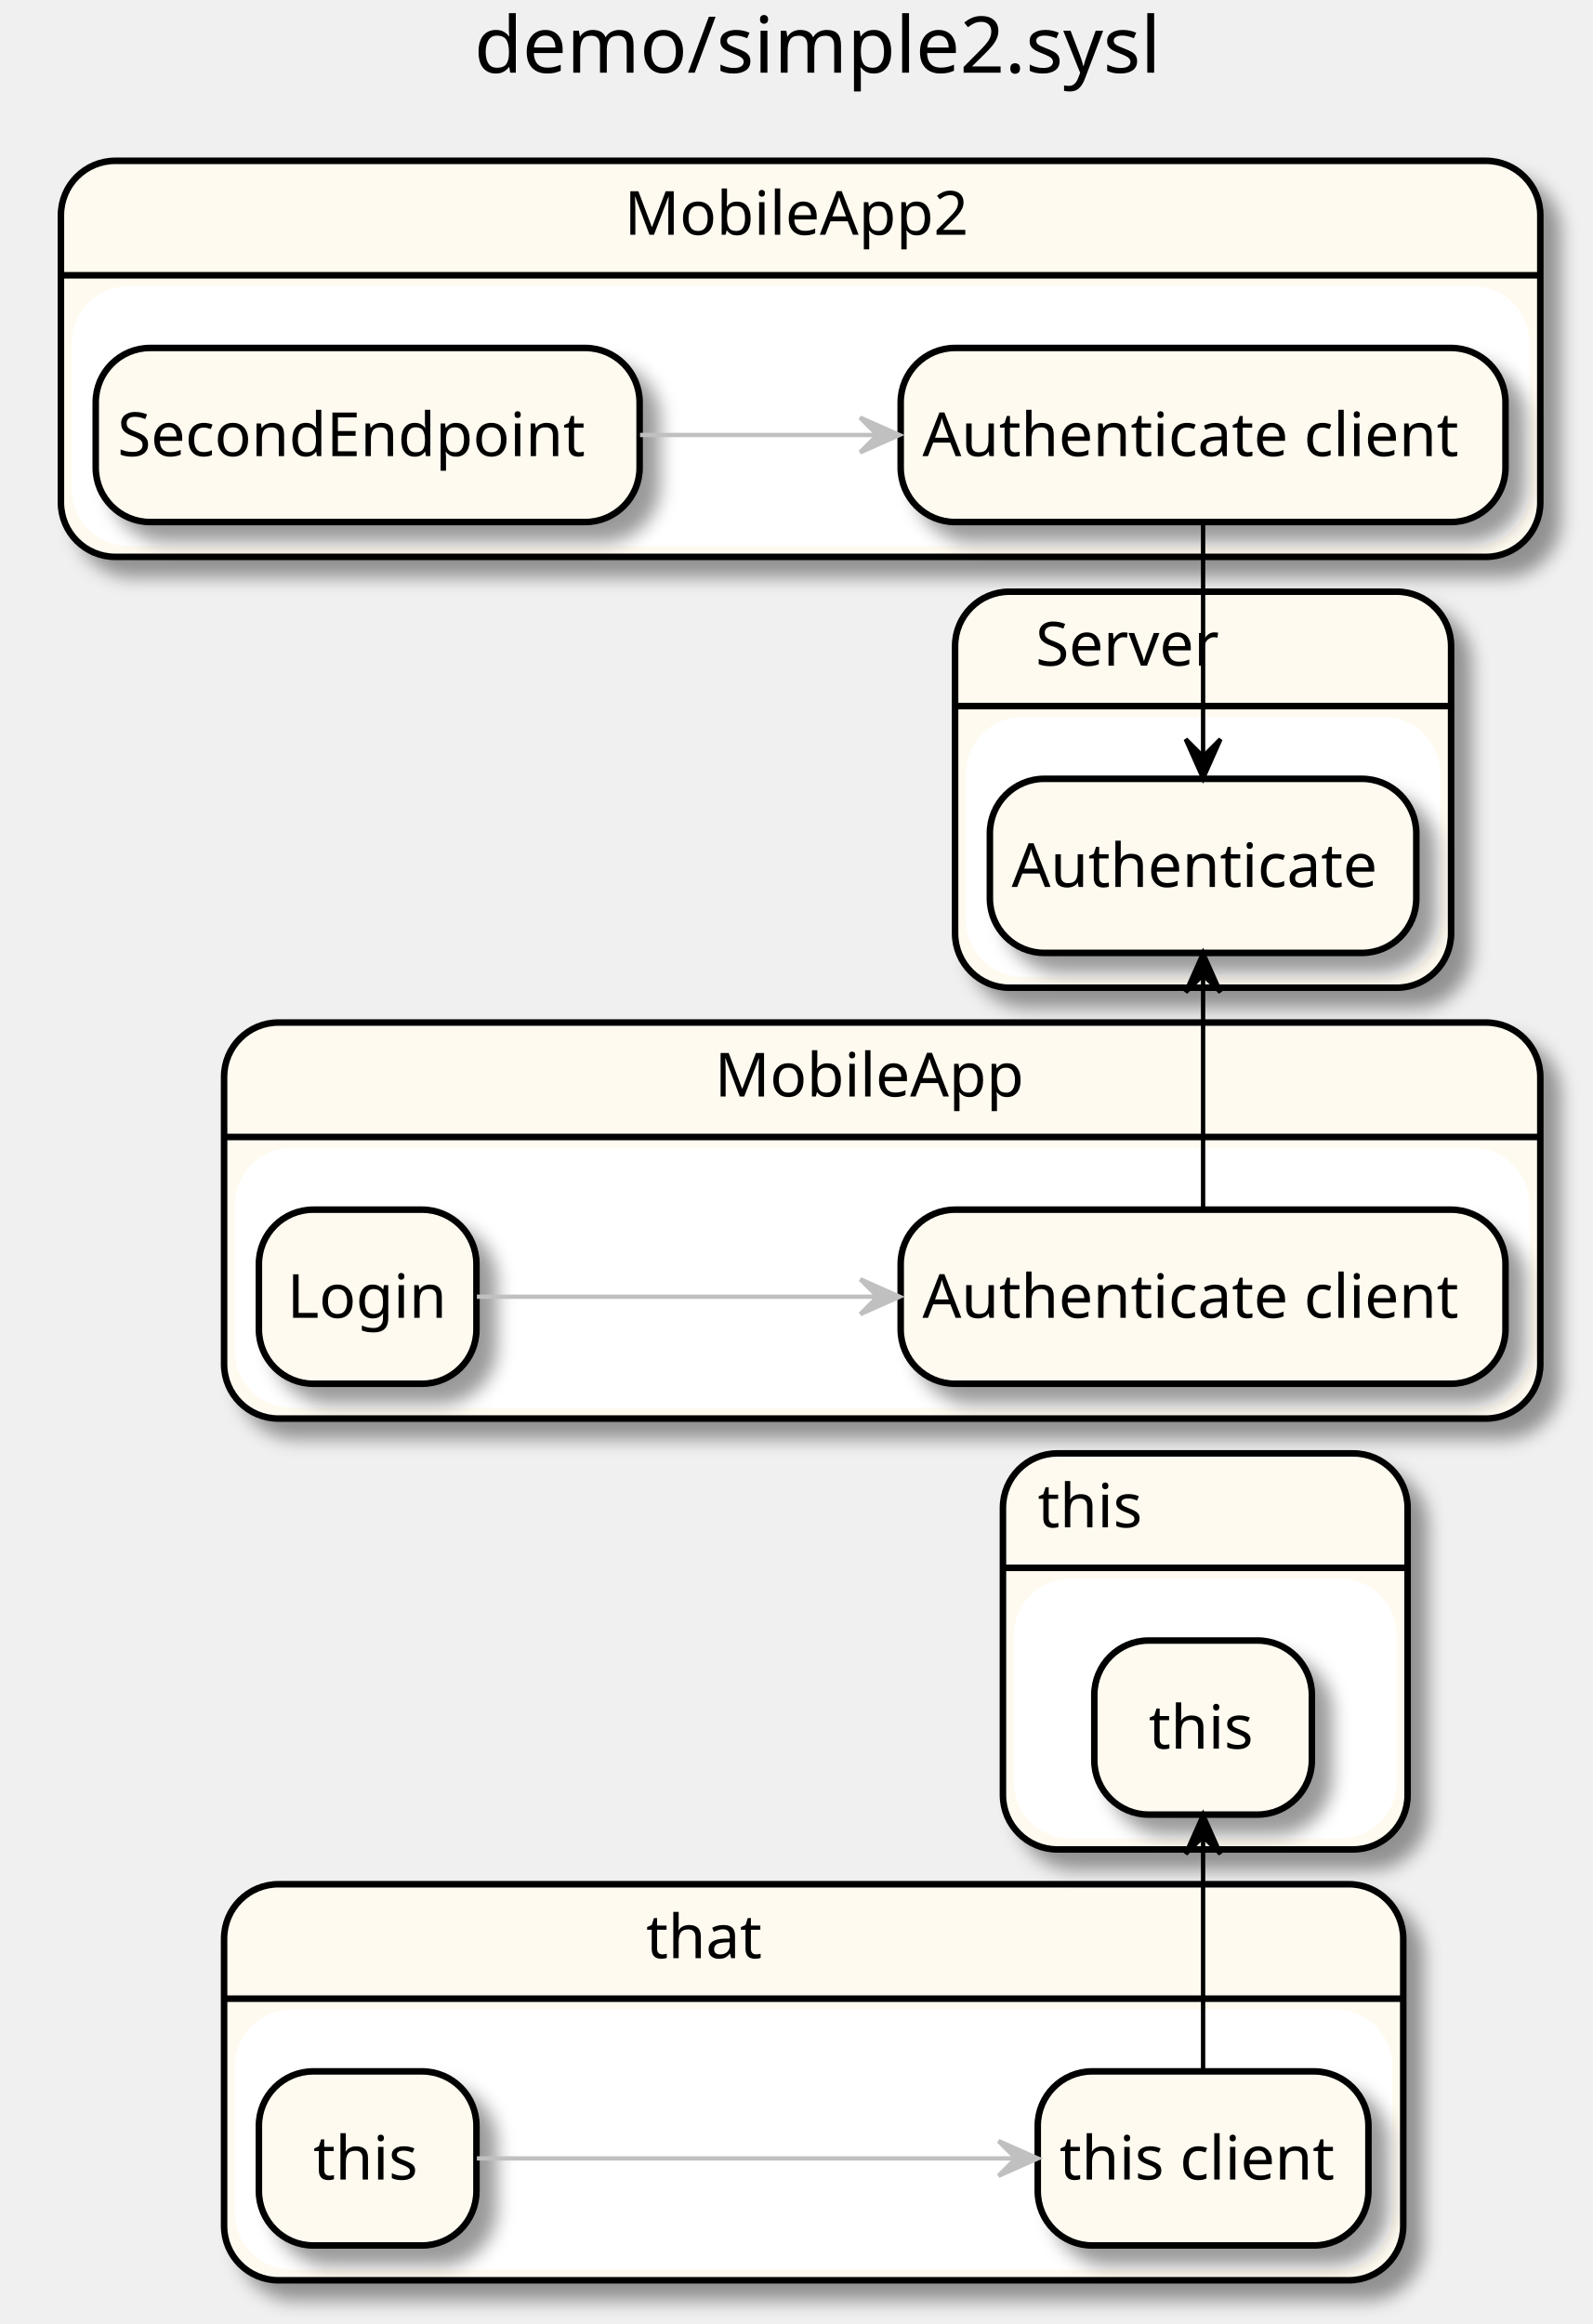
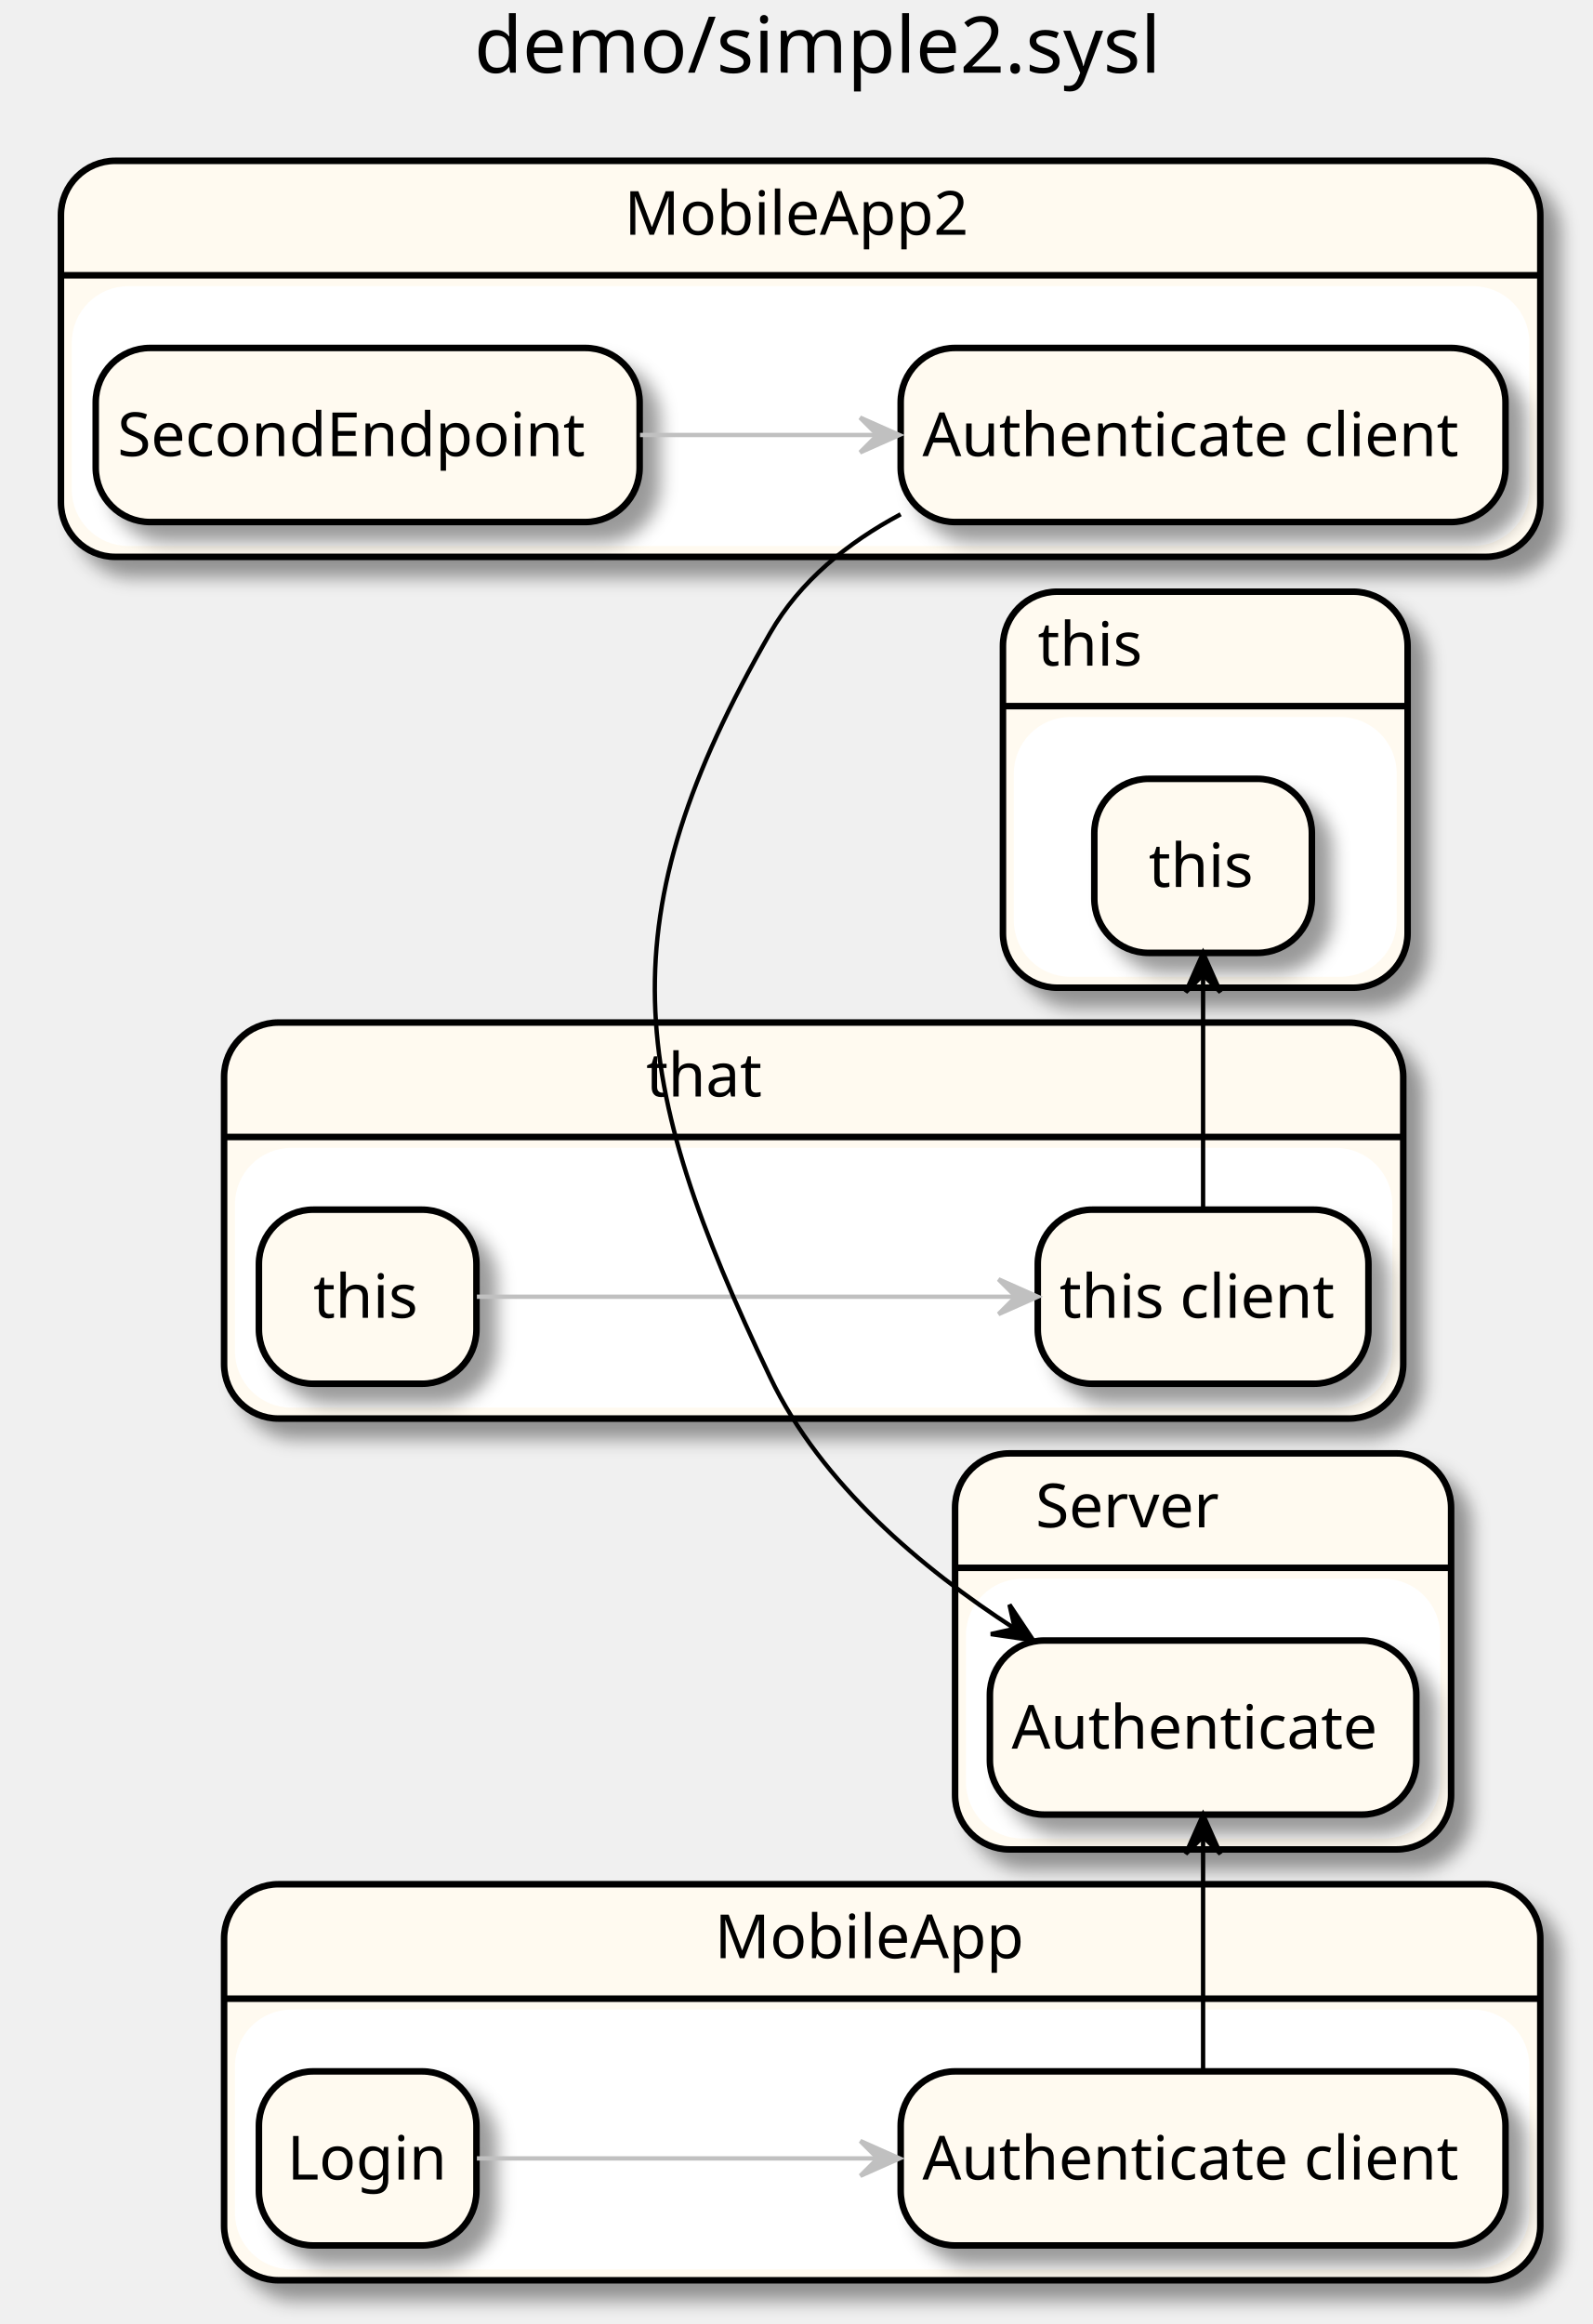
<svg xmlns="http://www.w3.org/2000/svg" contentScriptType="application/ecmascript" contentStyleType="text/css" height="534px" preserveAspectRatio="none" style="width:366px;height:534px;" version="1.1" viewBox="0 0 366 534" width="366px" zoomAndPan="magnify">
  <defs>
-     <filter height="300%" id="f1su5obtea0nge" width="300%" x="-1" y="-1">
+     <filter height="300%" id="f5itngduisv7i" width="300%" x="-1" y="-1">
      <feGaussianBlur result="blurOut" stdDeviation="2.0" />
      <feColorMatrix in="blurOut" result="blurOut2" type="matrix" values="0 0 0 0 0 0 0 0 0 0 0 0 0 0 0 0 0 0 .4 0" />
      <feOffset dx="4.0" dy="4.0" in="blurOut2" result="blurOut3" />
      <feBlend in="SourceGraphic" in2="blurOut3" mode="normal" />
    </filter>
  </defs>
  <g>
    <text fill="#000000" font-family="sans-serif" font-size="18" lengthAdjust="spacingAndGlyphs" textLength="162" x="109" y="16.708">demo/simple2.sysl</text>
-     <rect fill="#FFFAF0" filter="url(#f1su5obtea0nge)" height="91" rx="12.5" ry="12.5" style="stroke: #000000; stroke-width: 1.5;" width="302.5" x="51.5" y="234.953" />
-     <rect fill="#FFFFFF" height="58.703" rx="12.5" ry="12.5" style="stroke: #FFFFFF; stroke-width: 1.0;" width="296.5" x="54.5" y="264.25" />
-     <line style="stroke: #000000; stroke-width: 1.5;" x1="51.5" x2="354" y1="261.25" y2="261.25" />
-     <text fill="#000000" font-family="sans-serif" font-size="14" lengthAdjust="spacingAndGlyphs" textLength="72" x="164.25" y="251.948">MobileApp</text>
-     <rect fill="#FFFAF0" filter="url(#f1su5obtea0nge)" height="91" rx="12.5" ry="12.5" style="stroke: #000000; stroke-width: 1.5;" width="340" x="14" y="36.953" />
+     <rect fill="#FFFAF0" filter="url(#f5itngduisv7i)" height="91" rx="12.5" ry="12.5" style="stroke: #000000; stroke-width: 1.5;" width="302.5" x="51.5" y="432.953" />
+     <rect fill="#FFFFFF" height="58.703" rx="12.5" ry="12.5" style="stroke: #FFFFFF; stroke-width: 1.0;" width="296.5" x="54.5" y="462.25" />
+     <line style="stroke: #000000; stroke-width: 1.5;" x1="51.5" x2="354" y1="459.25" y2="459.25" />
+     <text fill="#000000" font-family="sans-serif" font-size="14" lengthAdjust="spacingAndGlyphs" textLength="72" x="164.25" y="449.948">MobileApp</text>
+     <rect fill="#FFFAF0" filter="url(#f5itngduisv7i)" height="91" rx="12.5" ry="12.5" style="stroke: #000000; stroke-width: 1.5;" width="340" x="14" y="36.953" />
    <rect fill="#FFFFFF" height="58.703" rx="12.5" ry="12.5" style="stroke: #FFFFFF; stroke-width: 1.0;" width="334" x="17" y="66.25" />
    <line style="stroke: #000000; stroke-width: 1.5;" x1="14" x2="354" y1="63.25" y2="63.25" />
    <text fill="#000000" font-family="sans-serif" font-size="14" lengthAdjust="spacingAndGlyphs" textLength="81" x="143.5" y="53.948">MobileApp2</text>
-     <rect fill="#FFFAF0" filter="url(#f1su5obtea0nge)" height="91" rx="12.5" ry="12.5" style="stroke: #000000; stroke-width: 1.5;" width="114" x="219.5" y="135.953" />
-     <rect fill="#FFFFFF" height="58.703" rx="12.5" ry="12.5" style="stroke: #FFFFFF; stroke-width: 1.0;" width="108" x="222.5" y="165.25" />
-     <line style="stroke: #000000; stroke-width: 1.5;" x1="219.5" x2="333.5" y1="162.25" y2="162.25" />
-     <text fill="#000000" font-family="sans-serif" font-size="14" lengthAdjust="spacingAndGlyphs" textLength="44" x="238" y="152.948">Server</text>
-     <rect fill="#FFFAF0" filter="url(#f1su5obtea0nge)" height="91" rx="12.5" ry="12.5" style="stroke: #000000; stroke-width: 1.5;" width="271" x="51.5" y="432.953" />
-     <rect fill="#FFFFFF" height="58.703" rx="12.5" ry="12.5" style="stroke: #FFFFFF; stroke-width: 1.0;" width="265" x="54.5" y="462.25" />
-     <line style="stroke: #000000; stroke-width: 1.5;" x1="51.5" x2="322.5" y1="459.25" y2="459.25" />
-     <text fill="#000000" font-family="sans-serif" font-size="14" lengthAdjust="spacingAndGlyphs" textLength="27" x="148.5" y="449.948">that</text>
-     <rect fill="#FFFAF0" filter="url(#f1su5obtea0nge)" height="91" rx="12.5" ry="12.5" style="stroke: #000000; stroke-width: 1.5;" width="93" x="230.5" y="333.953" />
-     <rect fill="#FFFFFF" height="58.703" rx="12.5" ry="12.5" style="stroke: #FFFFFF; stroke-width: 1.0;" width="87" x="233.5" y="363.25" />
-     <line style="stroke: #000000; stroke-width: 1.5;" x1="230.5" x2="323.5" y1="360.25" y2="360.25" />
-     <text fill="#000000" font-family="sans-serif" font-size="14" lengthAdjust="spacingAndGlyphs" textLength="25" x="238.5" y="350.948">this</text>
-     <rect fill="#FFFAF0" filter="url(#f1su5obtea0nge)" height="40" rx="12.5" ry="12.5" style="stroke: #000000; stroke-width: 1.5;" width="139" x="207" y="277.953" />
-     <text fill="#000000" font-family="sans-serif" font-size="14" lengthAdjust="spacingAndGlyphs" textLength="129" x="212" y="302.8">Authenticate client</text>
-     <rect fill="#FFFAF0" filter="url(#f1su5obtea0nge)" height="40" rx="12.5" ry="12.5" style="stroke: #000000; stroke-width: 1.5;" width="50" x="59.5" y="277.953" />
-     <text fill="#000000" font-family="sans-serif" font-size="14" lengthAdjust="spacingAndGlyphs" textLength="37" x="66" y="302.8">Login</text>
-     <rect fill="#FFFAF0" filter="url(#f1su5obtea0nge)" height="40" rx="12.5" ry="12.5" style="stroke: #000000; stroke-width: 1.5;" width="139" x="207" y="79.953" />
+     <rect fill="#FFFAF0" filter="url(#f5itngduisv7i)" height="91" rx="12.5" ry="12.5" style="stroke: #000000; stroke-width: 1.5;" width="114" x="219.5" y="333.953" />
+     <rect fill="#FFFFFF" height="58.703" rx="12.5" ry="12.5" style="stroke: #FFFFFF; stroke-width: 1.0;" width="108" x="222.5" y="363.25" />
+     <line style="stroke: #000000; stroke-width: 1.5;" x1="219.5" x2="333.5" y1="360.25" y2="360.25" />
+     <text fill="#000000" font-family="sans-serif" font-size="14" lengthAdjust="spacingAndGlyphs" textLength="44" x="238" y="350.948">Server</text>
+     <rect fill="#FFFAF0" filter="url(#f5itngduisv7i)" height="91" rx="12.5" ry="12.5" style="stroke: #000000; stroke-width: 1.5;" width="271" x="51.5" y="234.953" />
+     <rect fill="#FFFFFF" height="58.703" rx="12.5" ry="12.5" style="stroke: #FFFFFF; stroke-width: 1.0;" width="265" x="54.5" y="264.25" />
+     <line style="stroke: #000000; stroke-width: 1.5;" x1="51.5" x2="322.5" y1="261.25" y2="261.25" />
+     <text fill="#000000" font-family="sans-serif" font-size="14" lengthAdjust="spacingAndGlyphs" textLength="27" x="148.5" y="251.948">that</text>
+     <rect fill="#FFFAF0" filter="url(#f5itngduisv7i)" height="91" rx="12.5" ry="12.5" style="stroke: #000000; stroke-width: 1.5;" width="93" x="230.5" y="135.953" />
+     <rect fill="#FFFFFF" height="58.703" rx="12.5" ry="12.5" style="stroke: #FFFFFF; stroke-width: 1.0;" width="87" x="233.5" y="165.25" />
+     <line style="stroke: #000000; stroke-width: 1.5;" x1="230.5" x2="323.5" y1="162.25" y2="162.25" />
+     <text fill="#000000" font-family="sans-serif" font-size="14" lengthAdjust="spacingAndGlyphs" textLength="25" x="238.5" y="152.948">this</text>
+     <rect fill="#FFFAF0" filter="url(#f5itngduisv7i)" height="40" rx="12.5" ry="12.5" style="stroke: #000000; stroke-width: 1.5;" width="139" x="207" y="475.953" />
+     <text fill="#000000" font-family="sans-serif" font-size="14" lengthAdjust="spacingAndGlyphs" textLength="129" x="212" y="500.8">Authenticate client</text>
+     <rect fill="#FFFAF0" filter="url(#f5itngduisv7i)" height="40" rx="12.5" ry="12.5" style="stroke: #000000; stroke-width: 1.5;" width="50" x="59.5" y="475.953" />
+     <text fill="#000000" font-family="sans-serif" font-size="14" lengthAdjust="spacingAndGlyphs" textLength="37" x="66" y="500.8">Login</text>
+     <rect fill="#FFFAF0" filter="url(#f5itngduisv7i)" height="40" rx="12.5" ry="12.5" style="stroke: #000000; stroke-width: 1.5;" width="139" x="207" y="79.953" />
    <text fill="#000000" font-family="sans-serif" font-size="14" lengthAdjust="spacingAndGlyphs" textLength="129" x="212" y="104.8">Authenticate client</text>
-     <rect fill="#FFFAF0" filter="url(#f1su5obtea0nge)" height="40" rx="12.5" ry="12.5" style="stroke: #000000; stroke-width: 1.5;" width="125" x="22" y="79.953" />
+     <rect fill="#FFFAF0" filter="url(#f5itngduisv7i)" height="40" rx="12.5" ry="12.5" style="stroke: #000000; stroke-width: 1.5;" width="125" x="22" y="79.953" />
    <text fill="#000000" font-family="sans-serif" font-size="14" lengthAdjust="spacingAndGlyphs" textLength="115" x="27" y="104.8">SecondEndpoint</text>
-     <rect fill="#FFFAF0" filter="url(#f1su5obtea0nge)" height="40" rx="12.5" ry="12.5" style="stroke: #000000; stroke-width: 1.5;" width="98" x="227.5" y="178.953" />
-     <text fill="#000000" font-family="sans-serif" font-size="14" lengthAdjust="spacingAndGlyphs" textLength="88" x="232.5" y="203.8">Authenticate</text>
-     <rect fill="#FFFAF0" filter="url(#f1su5obtea0nge)" height="40" rx="12.5" ry="12.5" style="stroke: #000000; stroke-width: 1.5;" width="50" x="59.5" y="475.953" />
-     <text fill="#000000" font-family="sans-serif" font-size="14" lengthAdjust="spacingAndGlyphs" textLength="25" x="72" y="500.8">this</text>
-     <rect fill="#FFFAF0" filter="url(#f1su5obtea0nge)" height="40" rx="12.5" ry="12.5" style="stroke: #000000; stroke-width: 1.5;" width="76" x="238.5" y="475.953" />
-     <text fill="#000000" font-family="sans-serif" font-size="14" lengthAdjust="spacingAndGlyphs" textLength="66" x="243.5" y="500.8">this client</text>
-     <rect fill="#FFFAF0" filter="url(#f1su5obtea0nge)" height="40" rx="12.5" ry="12.5" style="stroke: #000000; stroke-width: 1.5;" width="50" x="251.5" y="376.953" />
-     <text fill="#000000" font-family="sans-serif" font-size="14" lengthAdjust="spacingAndGlyphs" textLength="25" x="264" y="401.8">this</text>
-     <path d="M109.601,495.953 C141.022,495.953 195.34,495.953 233.452,495.953 " fill="none" id="_5-&gt;_6" style="stroke: #C0C0C0; stroke-width: 1.0;" />
-     <polygon fill="#C0C0C0" points="238.484,495.953,229.484,491.953,233.484,495.953,229.484,499.953,238.484,495.953" style="stroke: #C0C0C0; stroke-width: 1.0;" />
-     <path d="M276.5,475.844 C276.5,457.91 276.5,439.976 276.5,422.042 " fill="none" id="_6-&gt;_7" style="stroke: #000000; stroke-width: 1.0;" />
+     <rect fill="#FFFAF0" filter="url(#f5itngduisv7i)" height="40" rx="12.5" ry="12.5" style="stroke: #000000; stroke-width: 1.5;" width="98" x="227.5" y="376.953" />
+     <text fill="#000000" font-family="sans-serif" font-size="14" lengthAdjust="spacingAndGlyphs" textLength="88" x="232.5" y="401.8">Authenticate</text>
+     <rect fill="#FFFAF0" filter="url(#f5itngduisv7i)" height="40" rx="12.5" ry="12.5" style="stroke: #000000; stroke-width: 1.5;" width="50" x="59.5" y="277.953" />
+     <text fill="#000000" font-family="sans-serif" font-size="14" lengthAdjust="spacingAndGlyphs" textLength="25" x="72" y="302.8">this</text>
+     <rect fill="#FFFAF0" filter="url(#f5itngduisv7i)" height="40" rx="12.5" ry="12.5" style="stroke: #000000; stroke-width: 1.5;" width="76" x="238.5" y="277.953" />
+     <text fill="#000000" font-family="sans-serif" font-size="14" lengthAdjust="spacingAndGlyphs" textLength="66" x="243.5" y="302.8">this client</text>
+     <rect fill="#FFFAF0" filter="url(#f5itngduisv7i)" height="40" rx="12.5" ry="12.5" style="stroke: #000000; stroke-width: 1.5;" width="50" x="251.5" y="178.953" />
+     <text fill="#000000" font-family="sans-serif" font-size="14" lengthAdjust="spacingAndGlyphs" textLength="25" x="264" y="203.8">this</text>
+     <path d="M109.601,495.953 C132.95,495.953 168.943,495.953 201.535,495.953 " fill="none" id="_1-&gt;_0" style="stroke: #C0C0C0; stroke-width: 1.0;" />
+     <polygon fill="#C0C0C0" points="206.734,495.953,197.734,491.953,201.734,495.953,197.734,499.953,206.734,495.953" style="stroke: #C0C0C0; stroke-width: 1.0;" />
+     <path d="M276.5,475.844 C276.5,457.91 276.5,439.976 276.5,422.042 " fill="none" id="_0-&gt;_4" style="stroke: #000000; stroke-width: 1.0;" />
    <polygon fill="#000000" points="276.5,416.984,272.5,425.984,276.5,421.984,280.5,425.984,276.5,416.984" style="stroke: #000000; stroke-width: 1.0;" />
-     <path d="M109.601,297.953 C132.95,297.953 168.943,297.953 201.535,297.953 " fill="none" id="_1-&gt;_0" style="stroke: #C0C0C0; stroke-width: 1.0;" />
-     <polygon fill="#C0C0C0" points="206.734,297.953,197.734,293.953,201.734,297.953,197.734,301.953,206.734,297.953" style="stroke: #C0C0C0; stroke-width: 1.0;" />
-     <path d="M276.5,277.844 C276.5,259.91 276.5,241.976 276.5,224.042 " fill="none" id="_0-&gt;_4" style="stroke: #000000; stroke-width: 1.0;" />
+     <path d="M109.601,297.953 C141.022,297.953 195.34,297.953 233.452,297.953 " fill="none" id="_5-&gt;_6" style="stroke: #C0C0C0; stroke-width: 1.0;" />
+     <polygon fill="#C0C0C0" points="238.484,297.953,229.484,293.953,233.484,297.953,229.484,301.953,238.484,297.953" style="stroke: #C0C0C0; stroke-width: 1.0;" />
+     <path d="M276.5,277.844 C276.5,259.91 276.5,241.976 276.5,224.042 " fill="none" id="_6-&gt;_7" style="stroke: #000000; stroke-width: 1.0;" />
    <polygon fill="#000000" points="276.5,218.984,272.5,227.984,276.5,223.984,280.5,227.984,276.5,218.984" style="stroke: #000000; stroke-width: 1.0;" />
    <path d="M147.102,99.953 C164.507,99.953 183.585,99.953 201.617,99.953 " fill="none" id="_3-&gt;_2" style="stroke: #C0C0C0; stroke-width: 1.0;" />
    <polygon fill="#C0C0C0" points="206.673,99.953,197.673,95.953,201.673,99.953,197.673,103.953,206.673,99.953" style="stroke: #C0C0C0; stroke-width: 1.0;" />
-     <path d="M276.5,119.984 C276.5,137.918 276.5,155.852 276.5,173.786 " fill="none" id="_2-&gt;_4" style="stroke: #000000; stroke-width: 1.0;" />
-     <polygon fill="#000000" points="276.5,178.844,280.5,169.844,276.5,173.844,272.5,169.844,276.5,178.844" style="stroke: #000000; stroke-width: 1.0;" />
+     <path d="M206.993,118.166 C194.813,124.684 183.859,133.512 177,145.453 C139.147,211.356 144.266,247.864 177,316.453 C188.705,340.978 211.935,360.443 233.007,374.085 " fill="none" id="_2-&gt;_4" style="stroke: #000000; stroke-width: 1.0;" />
+     <polygon fill="#000000" points="237.466,376.907,232.001,368.714,233.241,374.233,227.722,375.474,237.466,376.907" style="stroke: #000000; stroke-width: 1.0;" />
  </g>
</svg>
